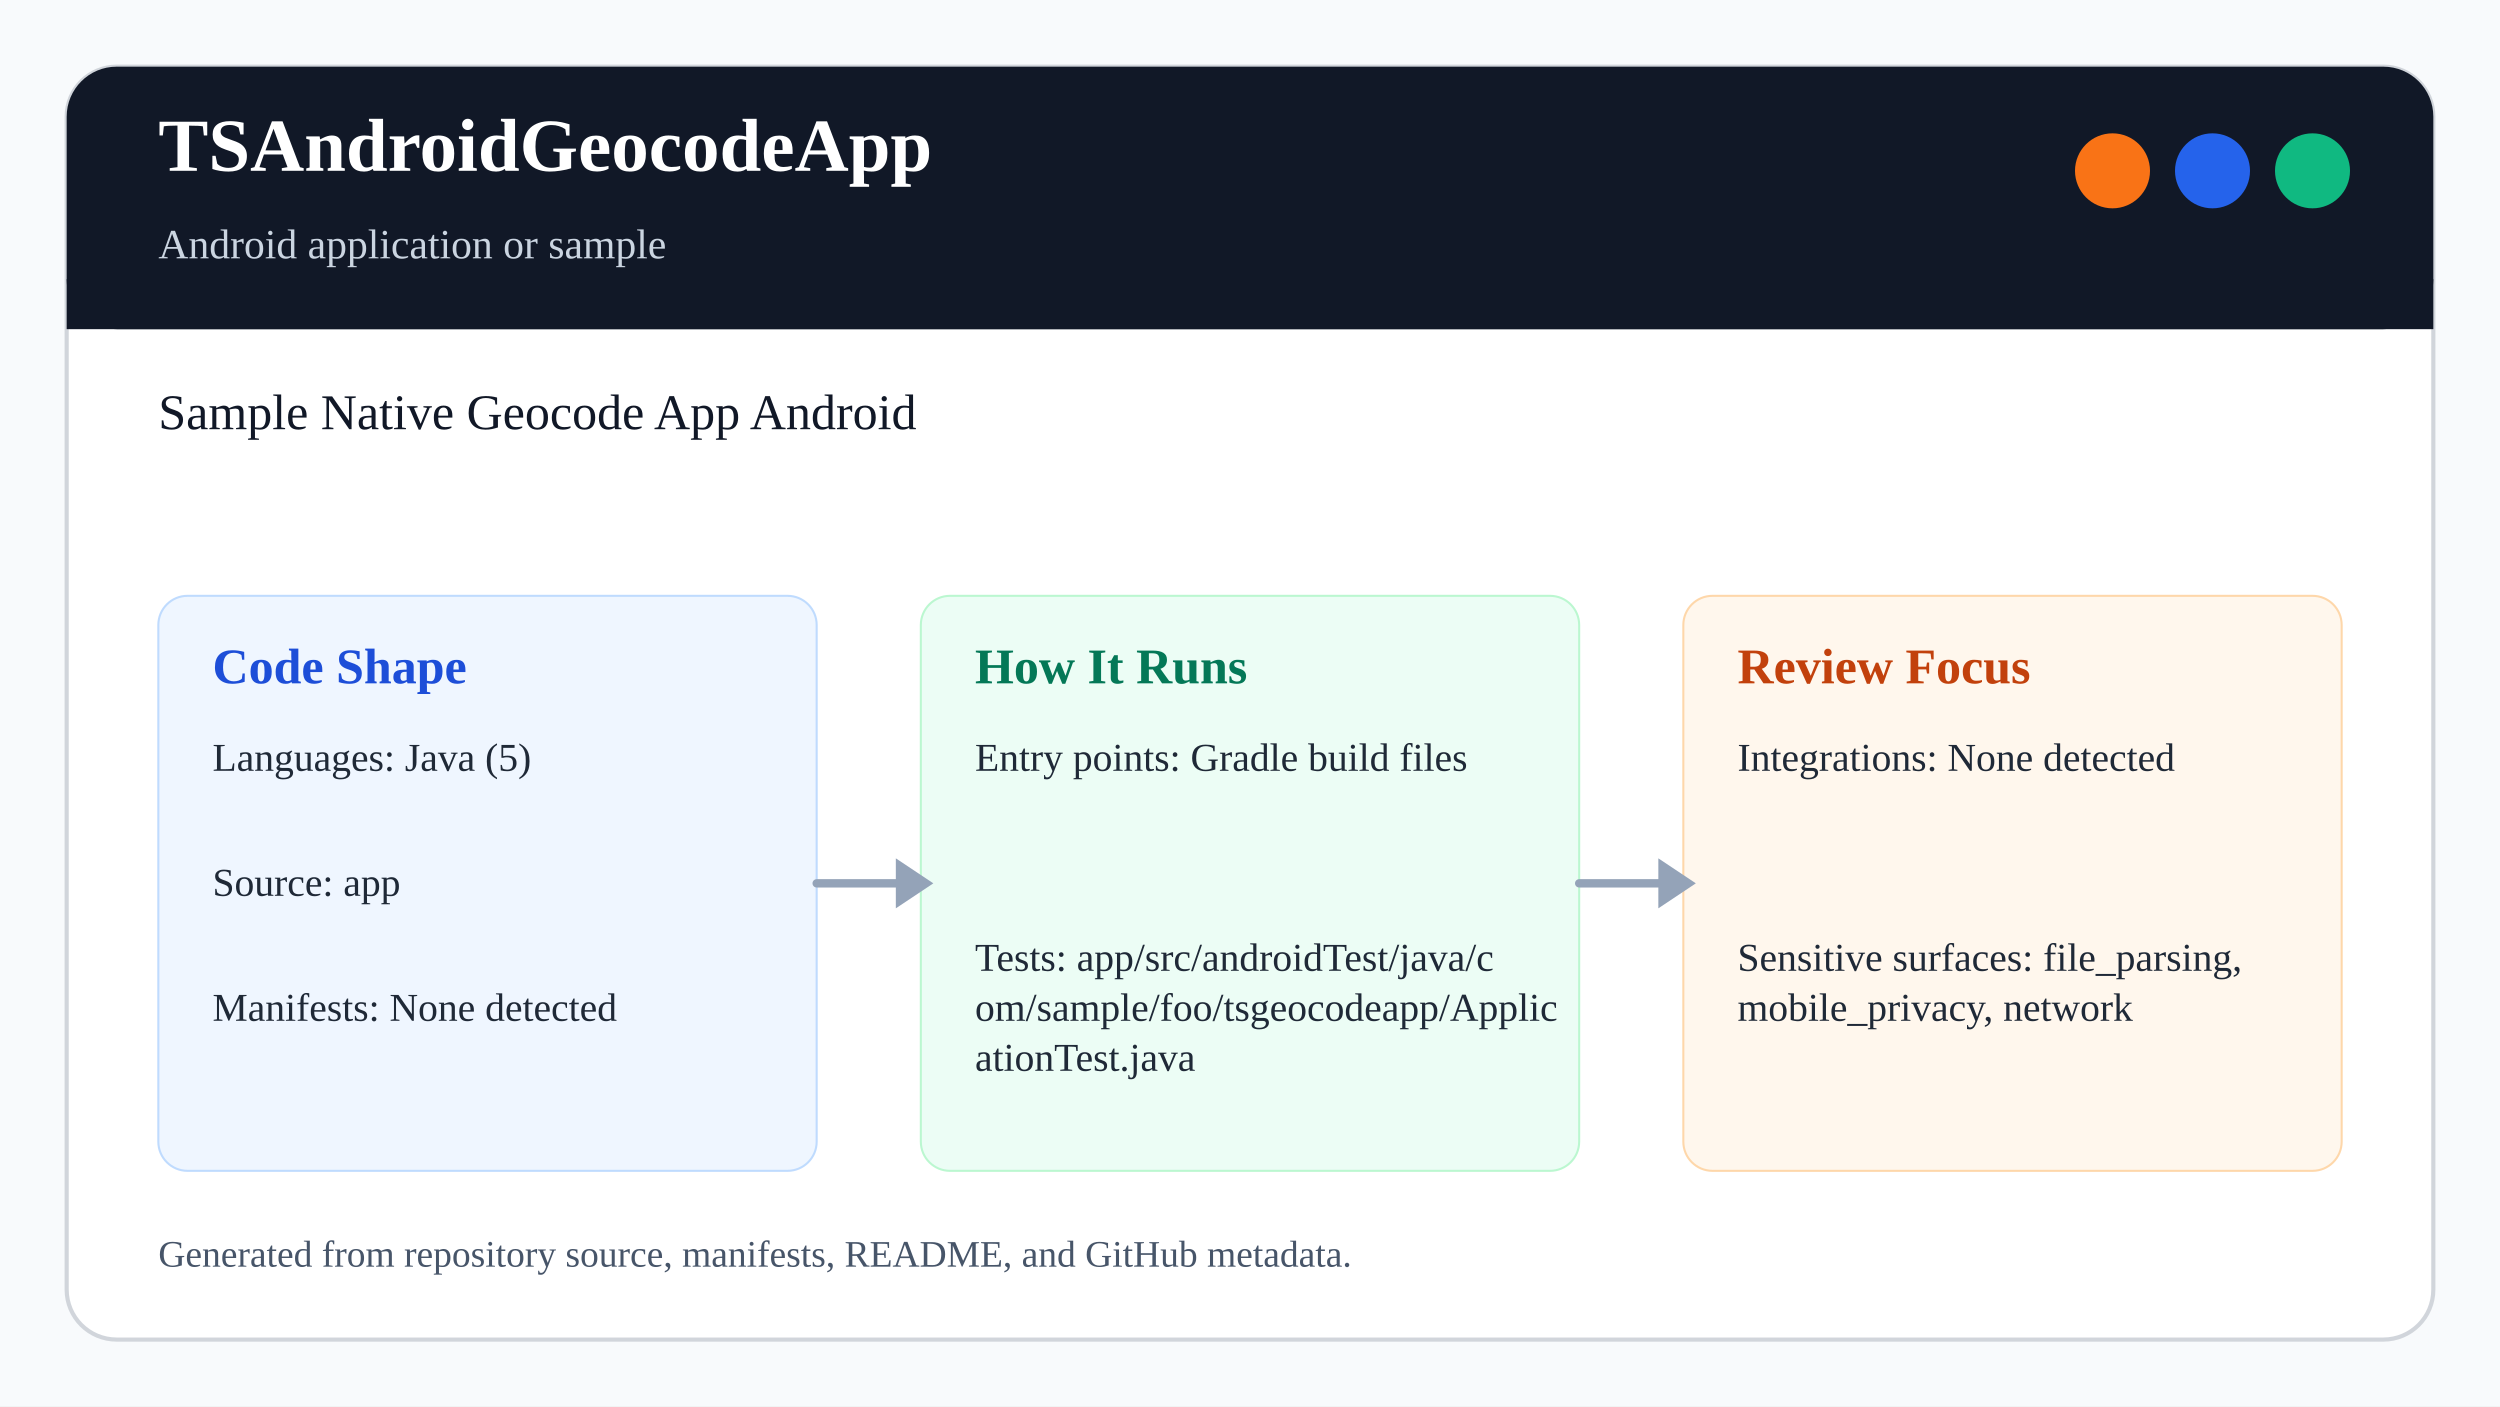
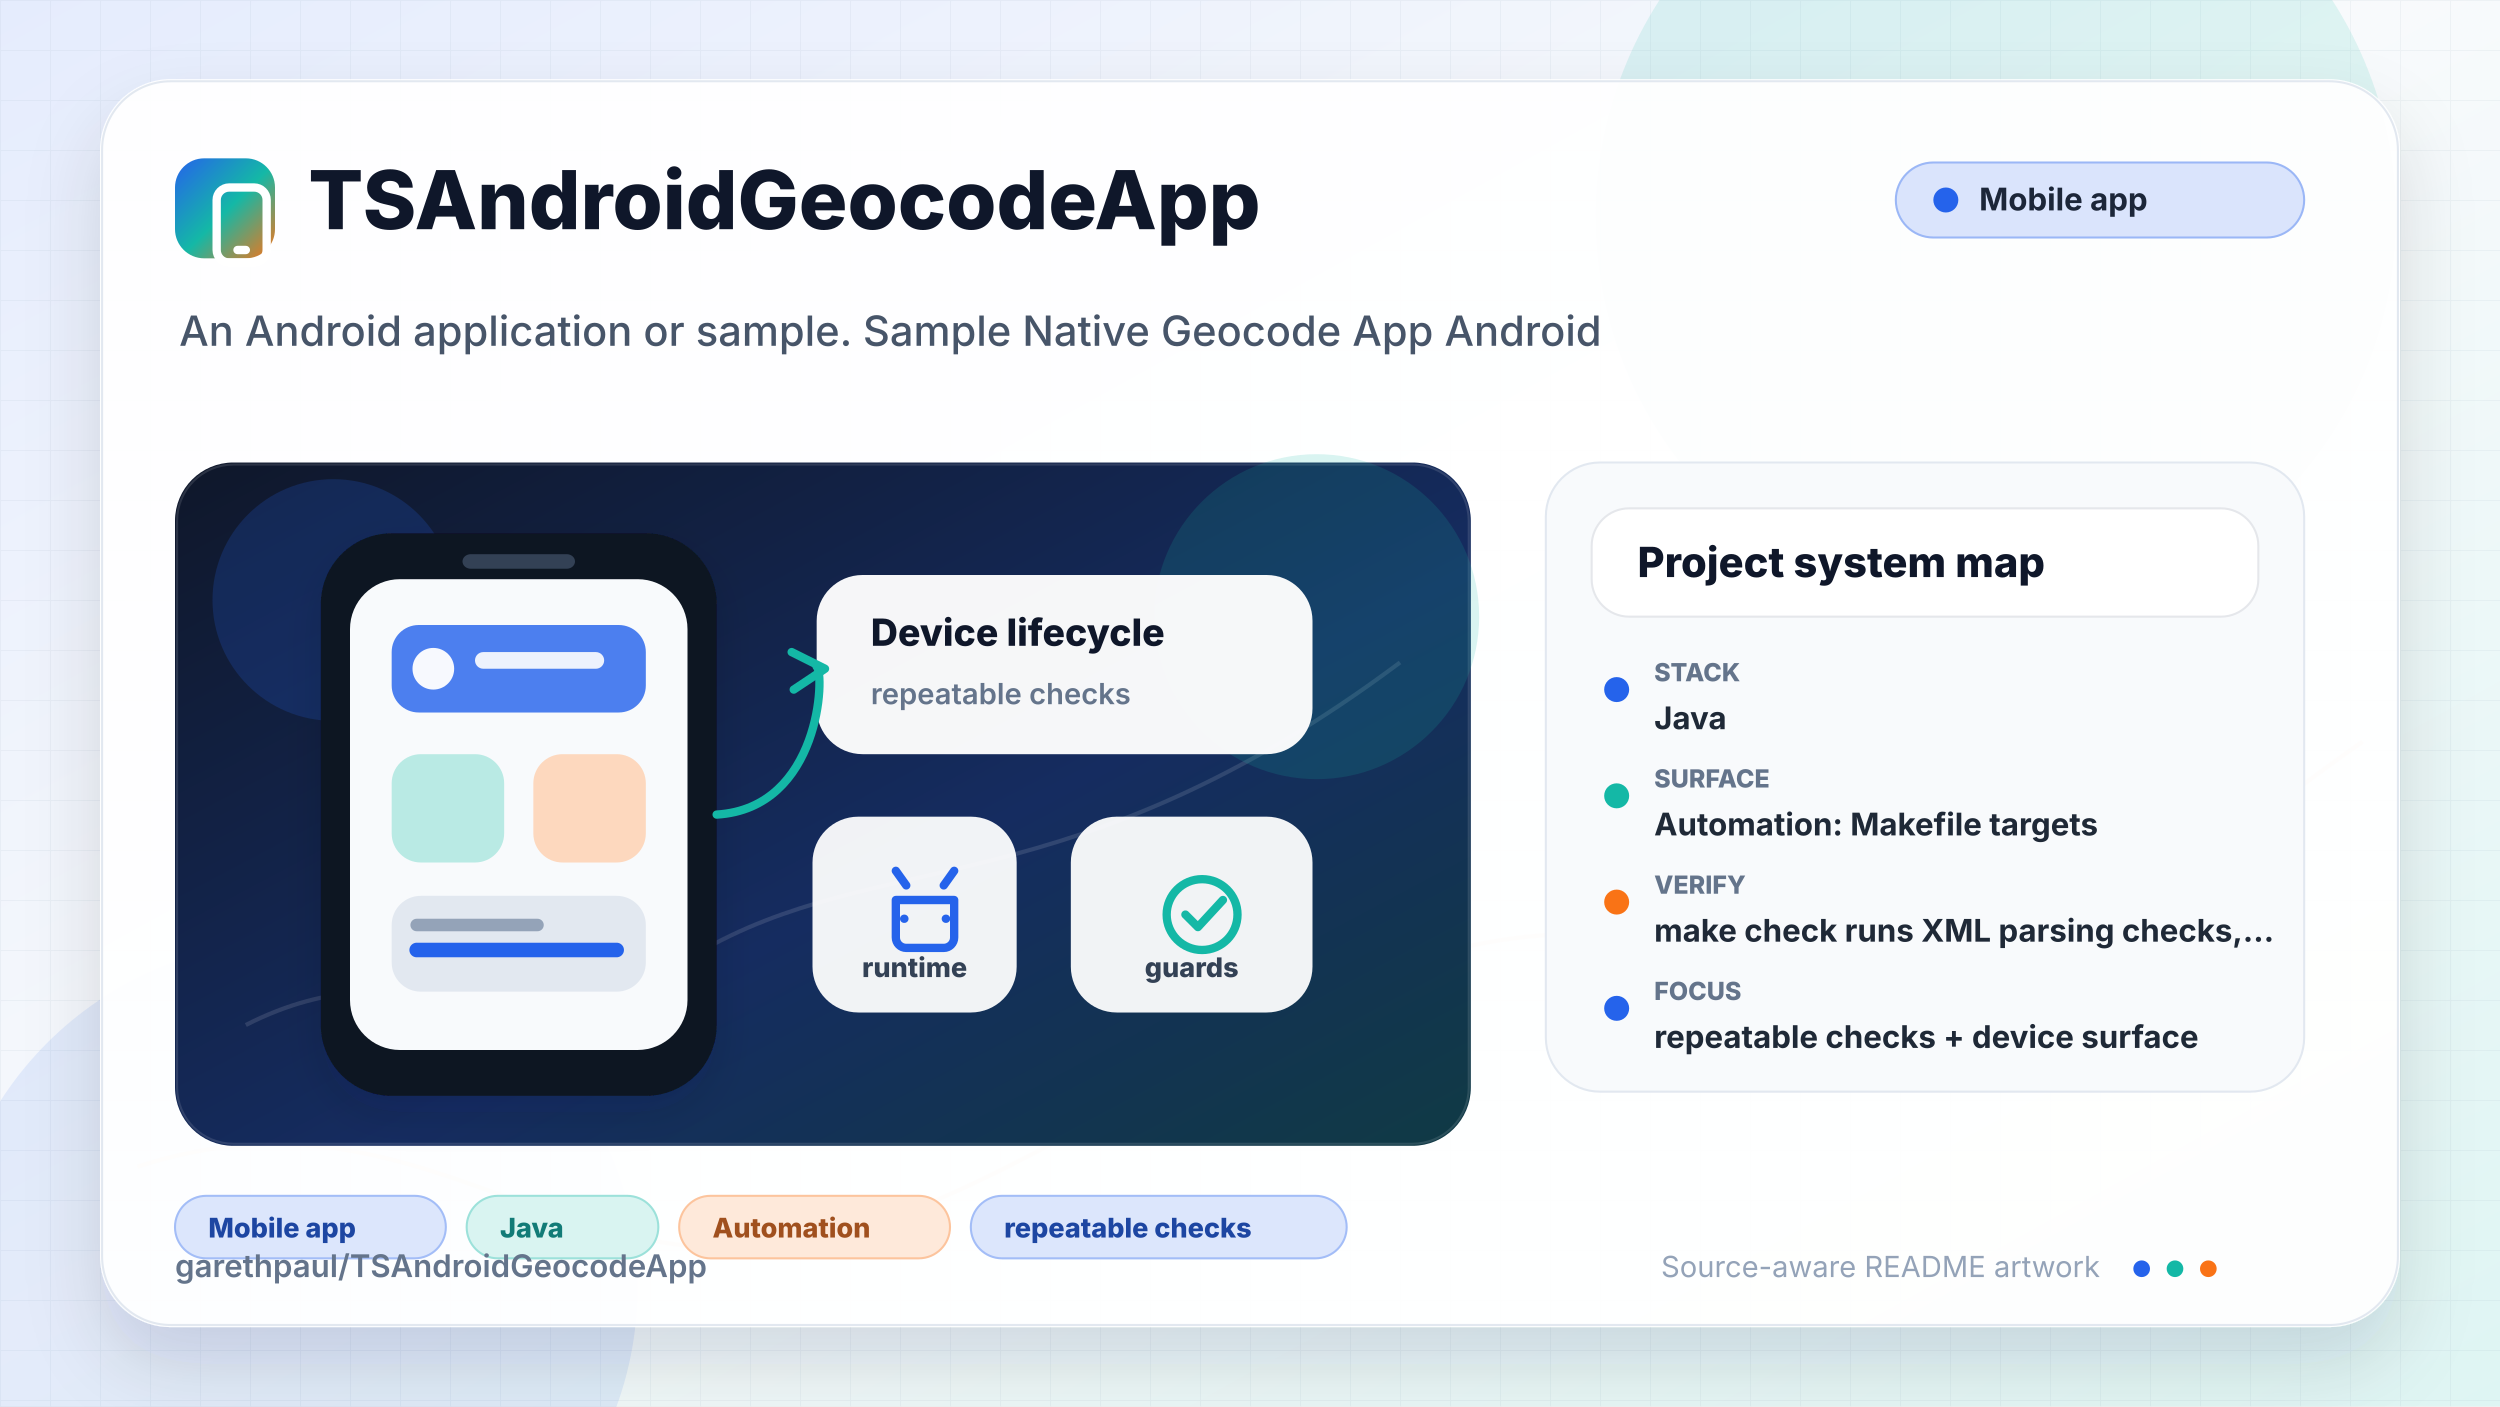
- <svg xmlns="http://www.w3.org/2000/svg" width="1200" height="675" viewBox="0 0 1200 675" role="img" aria-labelledby="title desc">
-   <rect width="1200" height="675" fill="#f8fafc" />
-   <rect x="32" y="32" width="1136" height="611" rx="24" fill="#ffffff" stroke="#d1d5db" stroke-width="2" />
-   <rect x="32" y="32" width="1136" height="126" rx="24" fill="#111827" />
-   <path d="M32 134h1136v24H32z" fill="#111827" />
-   <circle cx="1062" cy="82" r="18" fill="#2563eb" />
-   <circle cx="1110" cy="82" r="18" fill="#10b981" />
-   <circle cx="1014" cy="82" r="18" fill="#f97316" />
-   <text x="76" y="82" font-size="36" fill="#ffffff" font-weight="700">TSAndroidGeocodeApp</text>
-   <text x="76" y="124" font-size="20" fill="#cbd5e1">Android application or sample</text>
-   <text x="76" y="206" font-size="24" fill="#111827">Sample Native Geocode App Android</text>
-   <rect x="76" y="286" width="316" height="276" rx="14" fill="#eff6ff" stroke="#bfdbfe" />
-   <text x="102" y="328" font-size="24" font-weight="700" fill="#1d4ed8">Code Shape</text>
-   <text x="102" y="370" font-size="19" fill="#1f2937">Languages: Java (5)</text>
-   <text x="102" y="430" font-size="19" fill="#1f2937">Source: app</text>
-   <text x="102" y="490" font-size="19" fill="#1f2937">Manifests: None detected</text>
-   <rect x="442" y="286" width="316" height="276" rx="14" fill="#ecfdf5" stroke="#bbf7d0" />
-   <text x="468" y="328" font-size="24" font-weight="700" fill="#047857">How It Runs</text>
-   <text x="468" y="370" font-size="19" fill="#1f2937">Entry points: Gradle build files</text>
-   <text x="468" y="466" font-size="19" fill="#1f2937">Tests: app/src/androidTest/java/c</text>
-   <text x="468" y="490" font-size="19" fill="#1f2937">om/sample/foo/tsgeocodeapp/Applic</text>
-   <text x="468" y="514" font-size="19" fill="#1f2937">ationTest.java</text>
-   <rect x="808" y="286" width="316" height="276" rx="14" fill="#fff7ed" stroke="#fed7aa" />
-   <text x="834" y="328" font-size="24" font-weight="700" fill="#c2410c">Review Focus</text>
-   <text x="834" y="370" font-size="19" fill="#1f2937">Integrations: None detected</text>
-   <text x="834" y="466" font-size="19" fill="#1f2937">Sensitive surfaces: file_parsing,</text>
-   <text x="834" y="490" font-size="19" fill="#1f2937">mobile_privacy, network</text>
-   <path d="M392 424h50" stroke="#94a3b8" stroke-width="4" stroke-linecap="round" />
-   <path d="M430 412l18 12-18 12z" fill="#94a3b8" />
-   <path d="M758 424h50" stroke="#94a3b8" stroke-width="4" stroke-linecap="round" />
-   <path d="M796 412l18 12-18 12z" fill="#94a3b8" />
-   <text x="76" y="608" font-size="18" fill="#475569">Generated from repository source, manifests, README, and GitHub metadata.</text>
+ <svg xmlns="http://www.w3.org/2000/svg" width="1200" height="675" viewBox="0 0 1200 675" role="img" aria-labelledby="p1lvhxja-title p1lvhxja-desc">
+   <defs>
+     <linearGradient id="p1lvhxja-bg" x1="0" y1="0" x2="1" y2="1">
+       <stop offset="0%" stop-color="#e5ecfd" />
+       <stop offset="48%" stop-color="#f8fafc" />
+       <stop offset="100%" stop-color="#def5f3" />
+     </linearGradient>
+     <linearGradient id="p1lvhxja-stage" x1="0" y1="0" x2="1" y2="1">
+       <stop offset="0%" stop-color="#0f172a" />
+       <stop offset="58%" stop-color="#152c60" />
+       <stop offset="100%" stop-color="#103a45" />
+     </linearGradient>
+     <linearGradient id="p1lvhxja-accent" x1="0" y1="0" x2="1" y2="1">
+       <stop offset="0%" stop-color="#2563eb" />
+       <stop offset="52%" stop-color="#14b8a6" />
+       <stop offset="100%" stop-color="#f97316" />
+     </linearGradient>
+     <linearGradient id="p1lvhxja-soft" x1="0" y1="0" x2="1" y2="1">
+       <stop offset="0%" stop-color="#cbdafa" />
+       <stop offset="100%" stop-color="#fee0cc" />
+     </linearGradient>
+     <filter id="p1lvhxja-shadow" x="-20%" y="-20%" width="140%" height="150%">
+       <feDropShadow dx="0" dy="18" stdDeviation="18" flood-color="#0f172a" flood-opacity="0.14" />
+     </filter>
+     <filter id="p1lvhxja-miniShadow" x="-20%" y="-20%" width="140%" height="150%">
+       <feDropShadow dx="0" dy="8" stdDeviation="10" flood-color="#0f172a" flood-opacity="0.12" />
+     </filter>
+     <pattern id="p1lvhxja-grid" width="24" height="24" patternUnits="userSpaceOnUse">
+       <path d="M24 0H0v24" fill="none" stroke="#94a3b8" stroke-opacity="0.16" stroke-width="1" />
+     </pattern>
+     <style>
+       .label { font: 700 13px ui-sans-serif, system-ui, -apple-system, BlinkMacSystemFont, "Segoe UI", sans-serif; letter-spacing: 0; text-transform: uppercase; }
+       .body { font-family: ui-sans-serif, system-ui, -apple-system, BlinkMacSystemFont, "Segoe UI", sans-serif; letter-spacing: 0; }
+     </style>
+   </defs>
+   <rect width="1200" height="675" fill="url(#p1lvhxja-bg)" />
+   <rect width="1200" height="675" fill="url(#p1lvhxja-grid)" opacity="0.65" />
+   <circle cx="140" cy="618" r="166" fill="#2563eb" opacity="0.10" />
+   <circle cx="958" cy="104" r="192" fill="#14b8a6" opacity="0.12" />
+   <path d="M66 560 C214 512 278 642 430 584 C576 528 676 408 838 462 C966 504 1034 426 1134 356" fill="none" stroke="#f97316" stroke-width="2" stroke-opacity="0.18" />
+   <rect x="48" y="38" width="1104" height="599" rx="34" fill="#ffffff" opacity="0.94" filter="url(#p1lvhxja-shadow)" />
+   <rect x="49" y="39" width="1102" height="597" rx="33" fill="none" stroke="#e2e8f0" stroke-width="1" />
+   <g class="body">
+     <rect x="84" y="76" width="48" height="48" rx="14" fill="url(#p1lvhxja-accent)" />
+     <rect x="104" y="90" width="24" height="36" rx="6" stroke="#ffffff" stroke-width="4" stroke-linecap="round" stroke-linejoin="round" fill="none" />
+     <path d="M16 30h4" transform="translate(98 90)" stroke="#ffffff" stroke-width="4" stroke-linecap="round" stroke-linejoin="round" fill="none" />
+     <text x="148" y="110" fill="#0f172a" font-size="39" font-weight="800">TSAndroidGeocodeApp</text>
+     <rect x="910" y="78" width="196" height="36" rx="18" fill="#dae4fc" stroke="#9bb7f6" />
+     <circle cx="934" cy="96" r="6" fill="#2563eb" />
+     <text x="950" y="101" fill="#1c2639" font-size="15" font-weight="700">Mobile app</text>
+     <text x="86" y="166" fill="#475569" font-size="20" font-weight="500">An Android application or sample. Sample Native Geocode App Android</text>
+   </g>
+   <g transform="translate(84 222)">
+     <rect x="0" y="0" width="622" height="328" rx="28" fill="url(#p1lvhxja-stage)" />
+     <rect x="1" y="1" width="620" height="326" rx="27" fill="none" stroke="#ffffff" stroke-opacity="0.12" />
+     <path d="M34 270 C116 228 166 286 250 236 C338 184 430 214 588 96" fill="none" stroke="#ffffff" stroke-opacity="0.12" stroke-width="2" />
+     <circle cx="76" cy="66" r="58" fill="#2563eb" opacity="0.20" />
+     <circle cx="548" cy="74" r="78" fill="#14b8a6" opacity="0.16" />
+     <g class="body">
+       <rect x="70" y="34" width="190" height="270" rx="34" fill="#0b1220" filter="url(#p1lvhxja-miniShadow)" />
+       <rect x="84" y="56" width="162" height="226" rx="24" fill="#f8fafc" />
+       <rect x="138" y="44" width="54" height="7" rx="4" fill="#334155" />
+       <rect x="104" y="78" width="122" height="42" rx="13" fill="#4c7fef" />
+       <circle cx="124" cy="99" r="10" fill="#ffffff" opacity="0.95" />
+       <rect x="144" y="91" width="62" height="8" rx="4" fill="#ffffff" opacity="0.9" />
+       <rect x="104" y="140" width="54" height="52" rx="14" fill="#b9eae4" />
+       <rect x="172" y="140" width="54" height="52" rx="14" fill="#fdd8be" />
+       <rect x="104" y="208" width="122" height="46" rx="14" fill="#e2e8f0" />
+       <path d="M116 234h96" stroke="#2563eb" stroke-width="7" stroke-linecap="round" />
+       <path d="M116 222h58" stroke="#94a3b8" stroke-width="6" stroke-linecap="round" />
+       <rect x="308" y="54" width="238" height="86" rx="22" fill="#ffffff" opacity="0.96" />
+       <text x="334" y="88" fill="#0f172a" font-size="18" font-weight="800">Device lifecycle</text>
+       <text x="334" y="116" fill="#64748b" font-size="14" font-weight="600">repeatable checks</text>
+       <path d="M260 169 C310 166 312 101 308 98" fill="none" stroke="#14b8a6" stroke-width="4" stroke-linecap="round" />
+       <path d="M296 91 l16 8 -15 10" fill="none" stroke="#14b8a6" stroke-width="4" stroke-linecap="round" stroke-linejoin="round" />
+       <rect x="306" y="170" width="98" height="94" rx="22" fill="#ffffff" opacity="0.94" />
+       <rect x="430" y="170" width="116" height="94" rx="22" fill="#ffffff" opacity="0.94" />
+       <path d="M8 16h28v18a5 5 0 0 1-5 5H13a5 5 0 0 1-5-5V16z" transform="translate(338 194)" stroke="#2563eb" stroke-width="4" stroke-linecap="round" stroke-linejoin="round" fill="none" />
+       <path d="M13 9 8 2 M31 9l5-7 M12 25h.1 M32 25h.1" transform="translate(338 194)" stroke="#2563eb" stroke-width="4" stroke-linecap="round" stroke-linejoin="round" fill="none" />
+       <circle cx="493" cy="217" r="17" stroke="#14b8a6" stroke-width="4" stroke-linecap="round" stroke-linejoin="round" fill="none" />
+       <path d="M13 21l6 6 12-13" transform="translate(472 196)" stroke="#14b8a6" stroke-width="4" stroke-linecap="round" stroke-linejoin="round" fill="none" />
+       <text x="355" y="247" fill="#334155" font-size="13" text-anchor="middle" font-weight="800">runtime</text>
+       <text x="488" y="247" fill="#334155" font-size="13" text-anchor="middle" font-weight="800">guards</text>
+     </g>
+   </g>
+   <g class="body" transform="translate(742 222)">
+     <rect x="0" y="0" width="364" height="302" rx="26" fill="#f8fafc" stroke="#e2e8f0" />
+     <rect x="22" y="22" width="320" height="52" rx="18" fill="#ffffff" stroke="#e5e7eb" />
+     <text x="44" y="55" fill="#0f172a" font-size="20" font-weight="800">Project system map</text>
+     <g transform="translate(24 94)">
+       <circle cx="10" cy="15" r="6" fill="#2563eb" />
+       <text x="28" y="11" fill="#64748b" font-size="12" font-weight="800">STACK</text>
+       <text x="28" y="34" fill="#1f2937" font-size="15" font-weight="650">Java</text>
+     </g>
+     <g transform="translate(24 145)">
+       <circle cx="10" cy="15" r="6" fill="#14b8a6" />
+       <text x="28" y="11" fill="#64748b" font-size="12" font-weight="800">SURFACE</text>
+       <text x="28" y="34" fill="#1f2937" font-size="15" font-weight="650">Automation: Makefile targets</text>
+     </g>
+     <g transform="translate(24 196)">
+       <circle cx="10" cy="15" r="6" fill="#f97316" />
+       <text x="28" y="11" fill="#64748b" font-size="12" font-weight="800">VERIFY</text>
+       <text x="28" y="34" fill="#1f2937" font-size="15" font-weight="650">make check runs XML parsing checks,...</text>
+     </g>
+     <g transform="translate(24 247)">
+       <circle cx="10" cy="15" r="6" fill="#2563eb" />
+       <text x="28" y="11" fill="#64748b" font-size="12" font-weight="800">FOCUS</text>
+       <text x="28" y="34" fill="#1f2937" font-size="15" font-weight="650">repeatable checks + device surface</text>
+     </g>
+   </g>
+   <g class="body">
+     <rect x="84" y="574" width="130" height="30" rx="15" fill="#dce6fc" stroke="#a3bdf7" />
+     <text x="100" y="594" fill="#1d46a2" font-size="13" font-weight="800">Mobile app</text>
+     <rect x="224" y="574" width="92" height="30" rx="15" fill="#d9f4f1" stroke="#9ce1da" />
+     <text x="240" y="594" fill="#127b77" font-size="13" font-weight="800">Java</text>
+     <rect x="326" y="574" width="130" height="30" rx="15" fill="#fee9da" stroke="#fcc49d" />
+     <text x="342" y="594" fill="#a0501e" font-size="13" font-weight="800">Automation</text>
+     <rect x="466" y="574" width="180.4" height="30" rx="15" fill="#dce6fc" stroke="#a3bdf7" />
+     <text x="482" y="594" fill="#1d46a2" font-size="13" font-weight="800">repeatable checks</text>
+   </g>
+   <g class="body">
+     <text x="84" y="613" fill="#64748b" font-size="15" font-weight="600">garethpaul/TSAndroidGeocodeApp</text>
+     <text x="1008" y="613" fill="#94a3b8" font-size="14" text-anchor="end">Source-aware README artwork</text>
+     <circle cx="1028" cy="609" r="4" fill="#2563eb" />
+     <circle cx="1044" cy="609" r="4" fill="#14b8a6" />
+     <circle cx="1060" cy="609" r="4" fill="#f97316" />
+   </g>
</svg>
